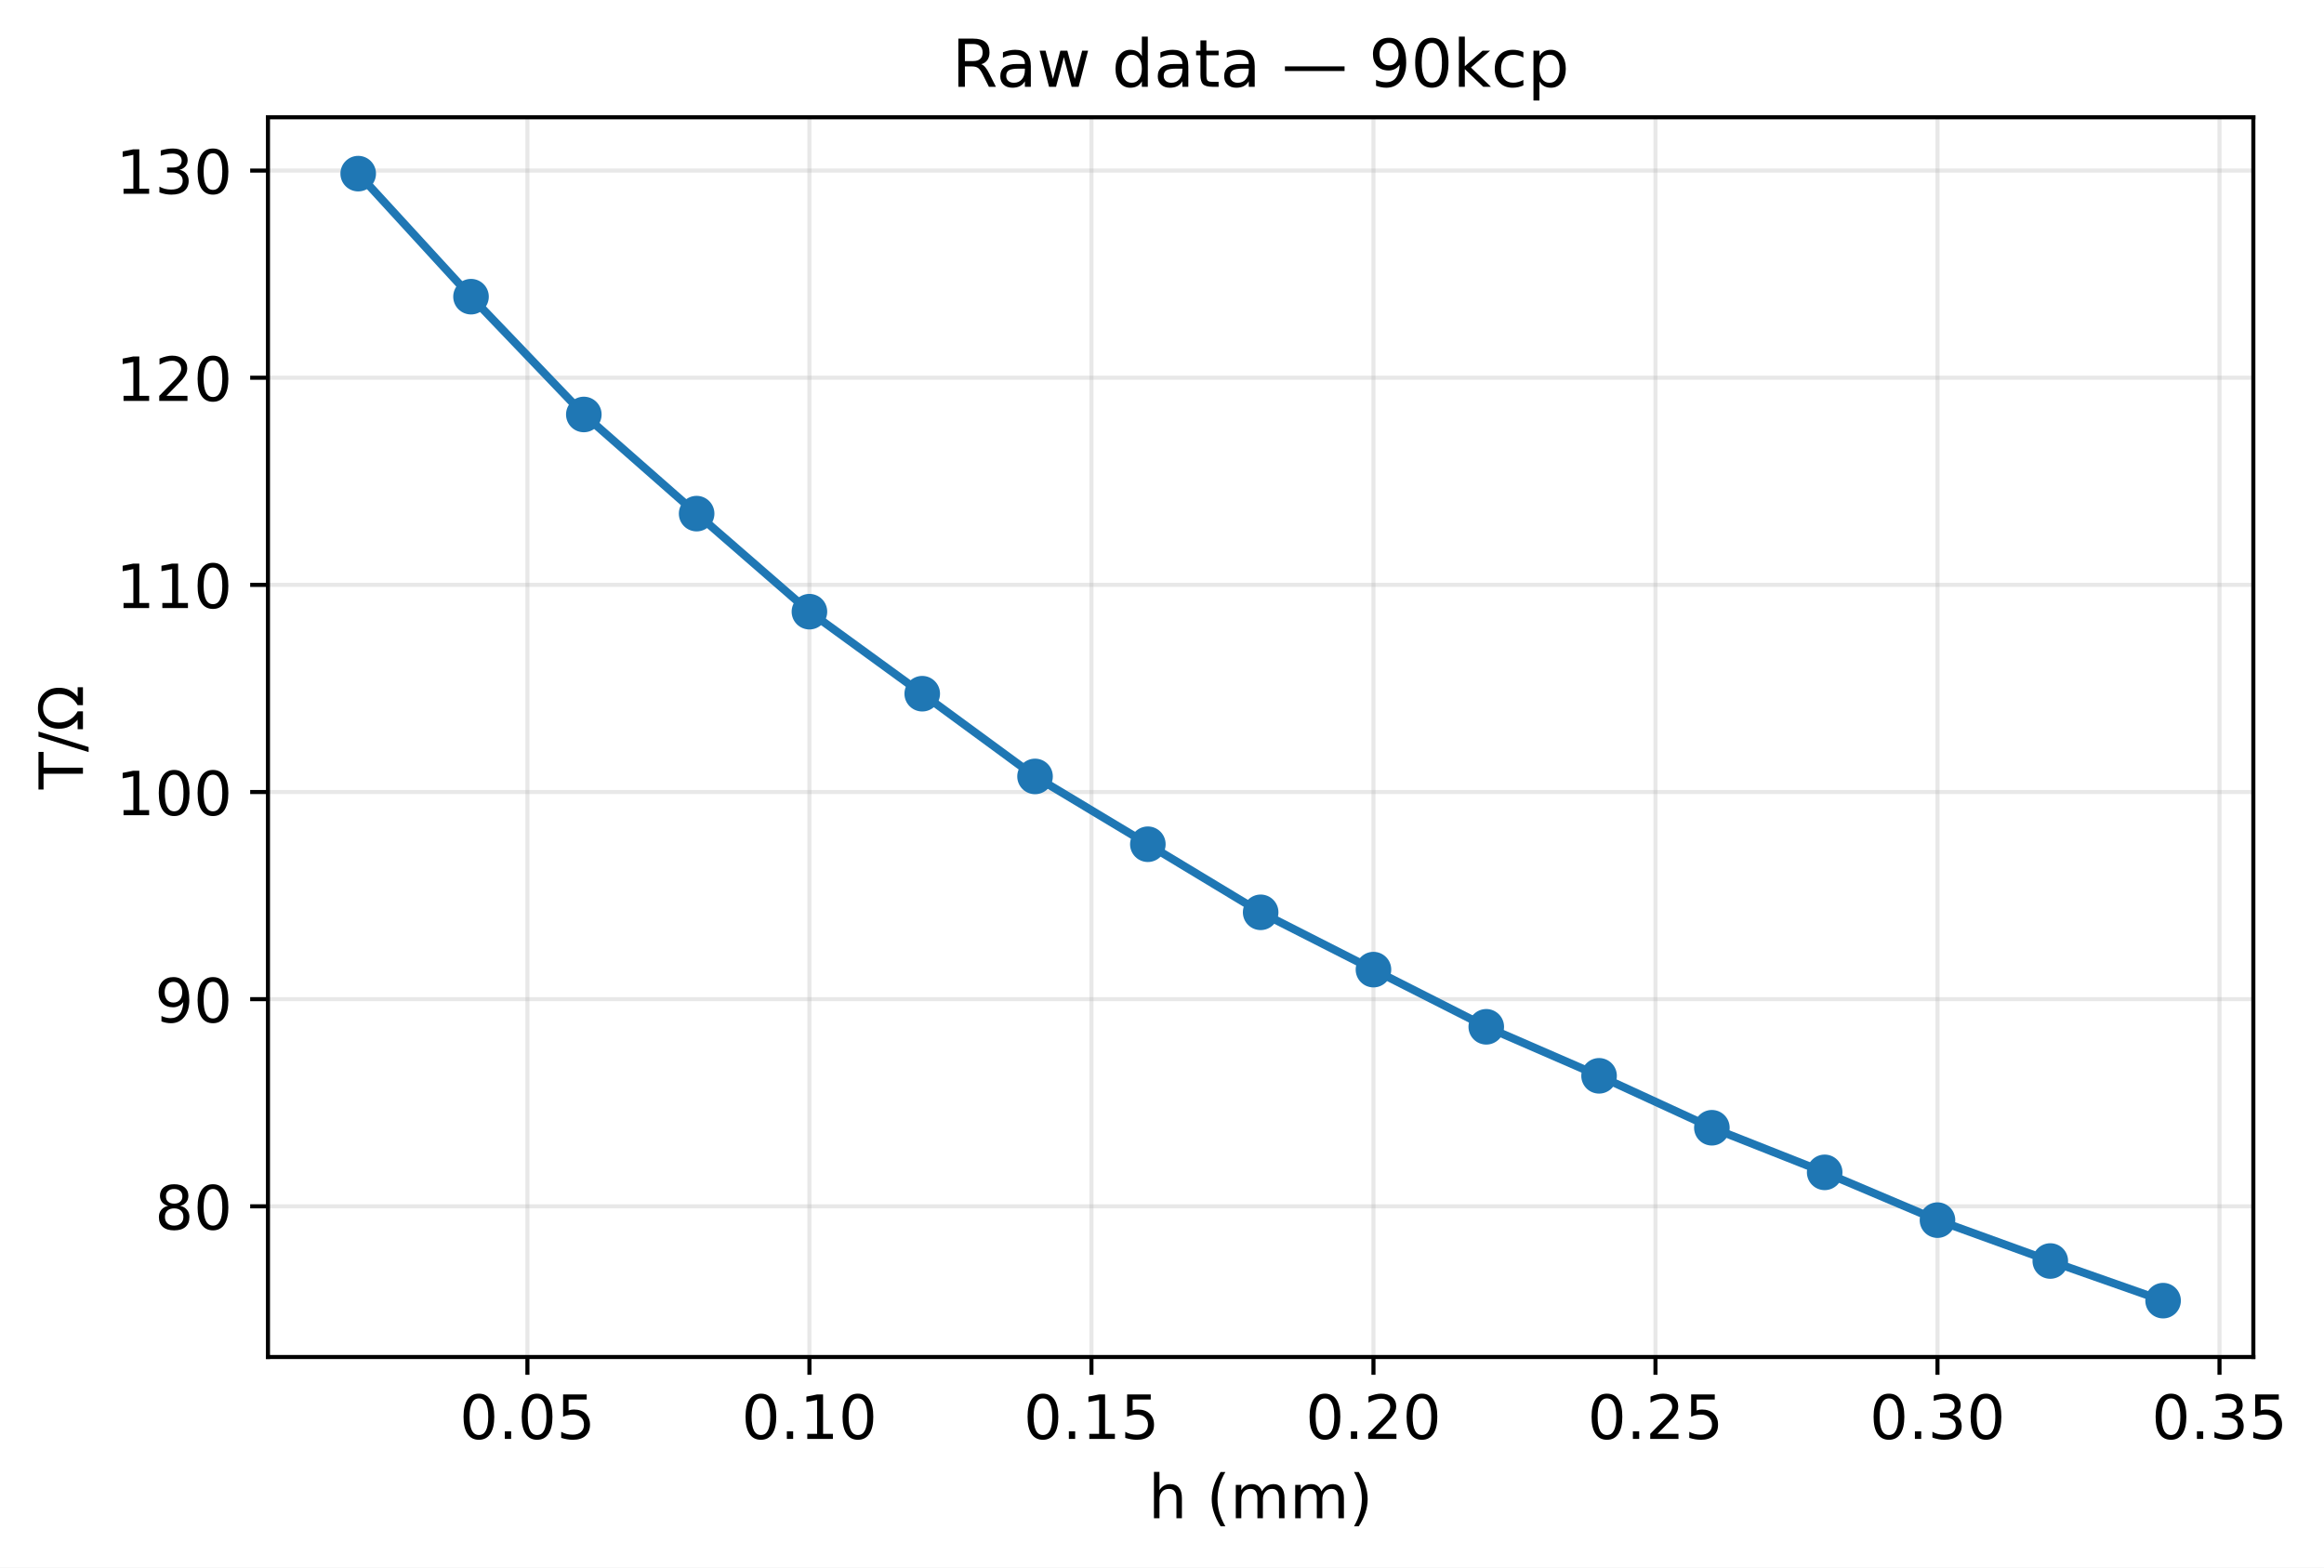
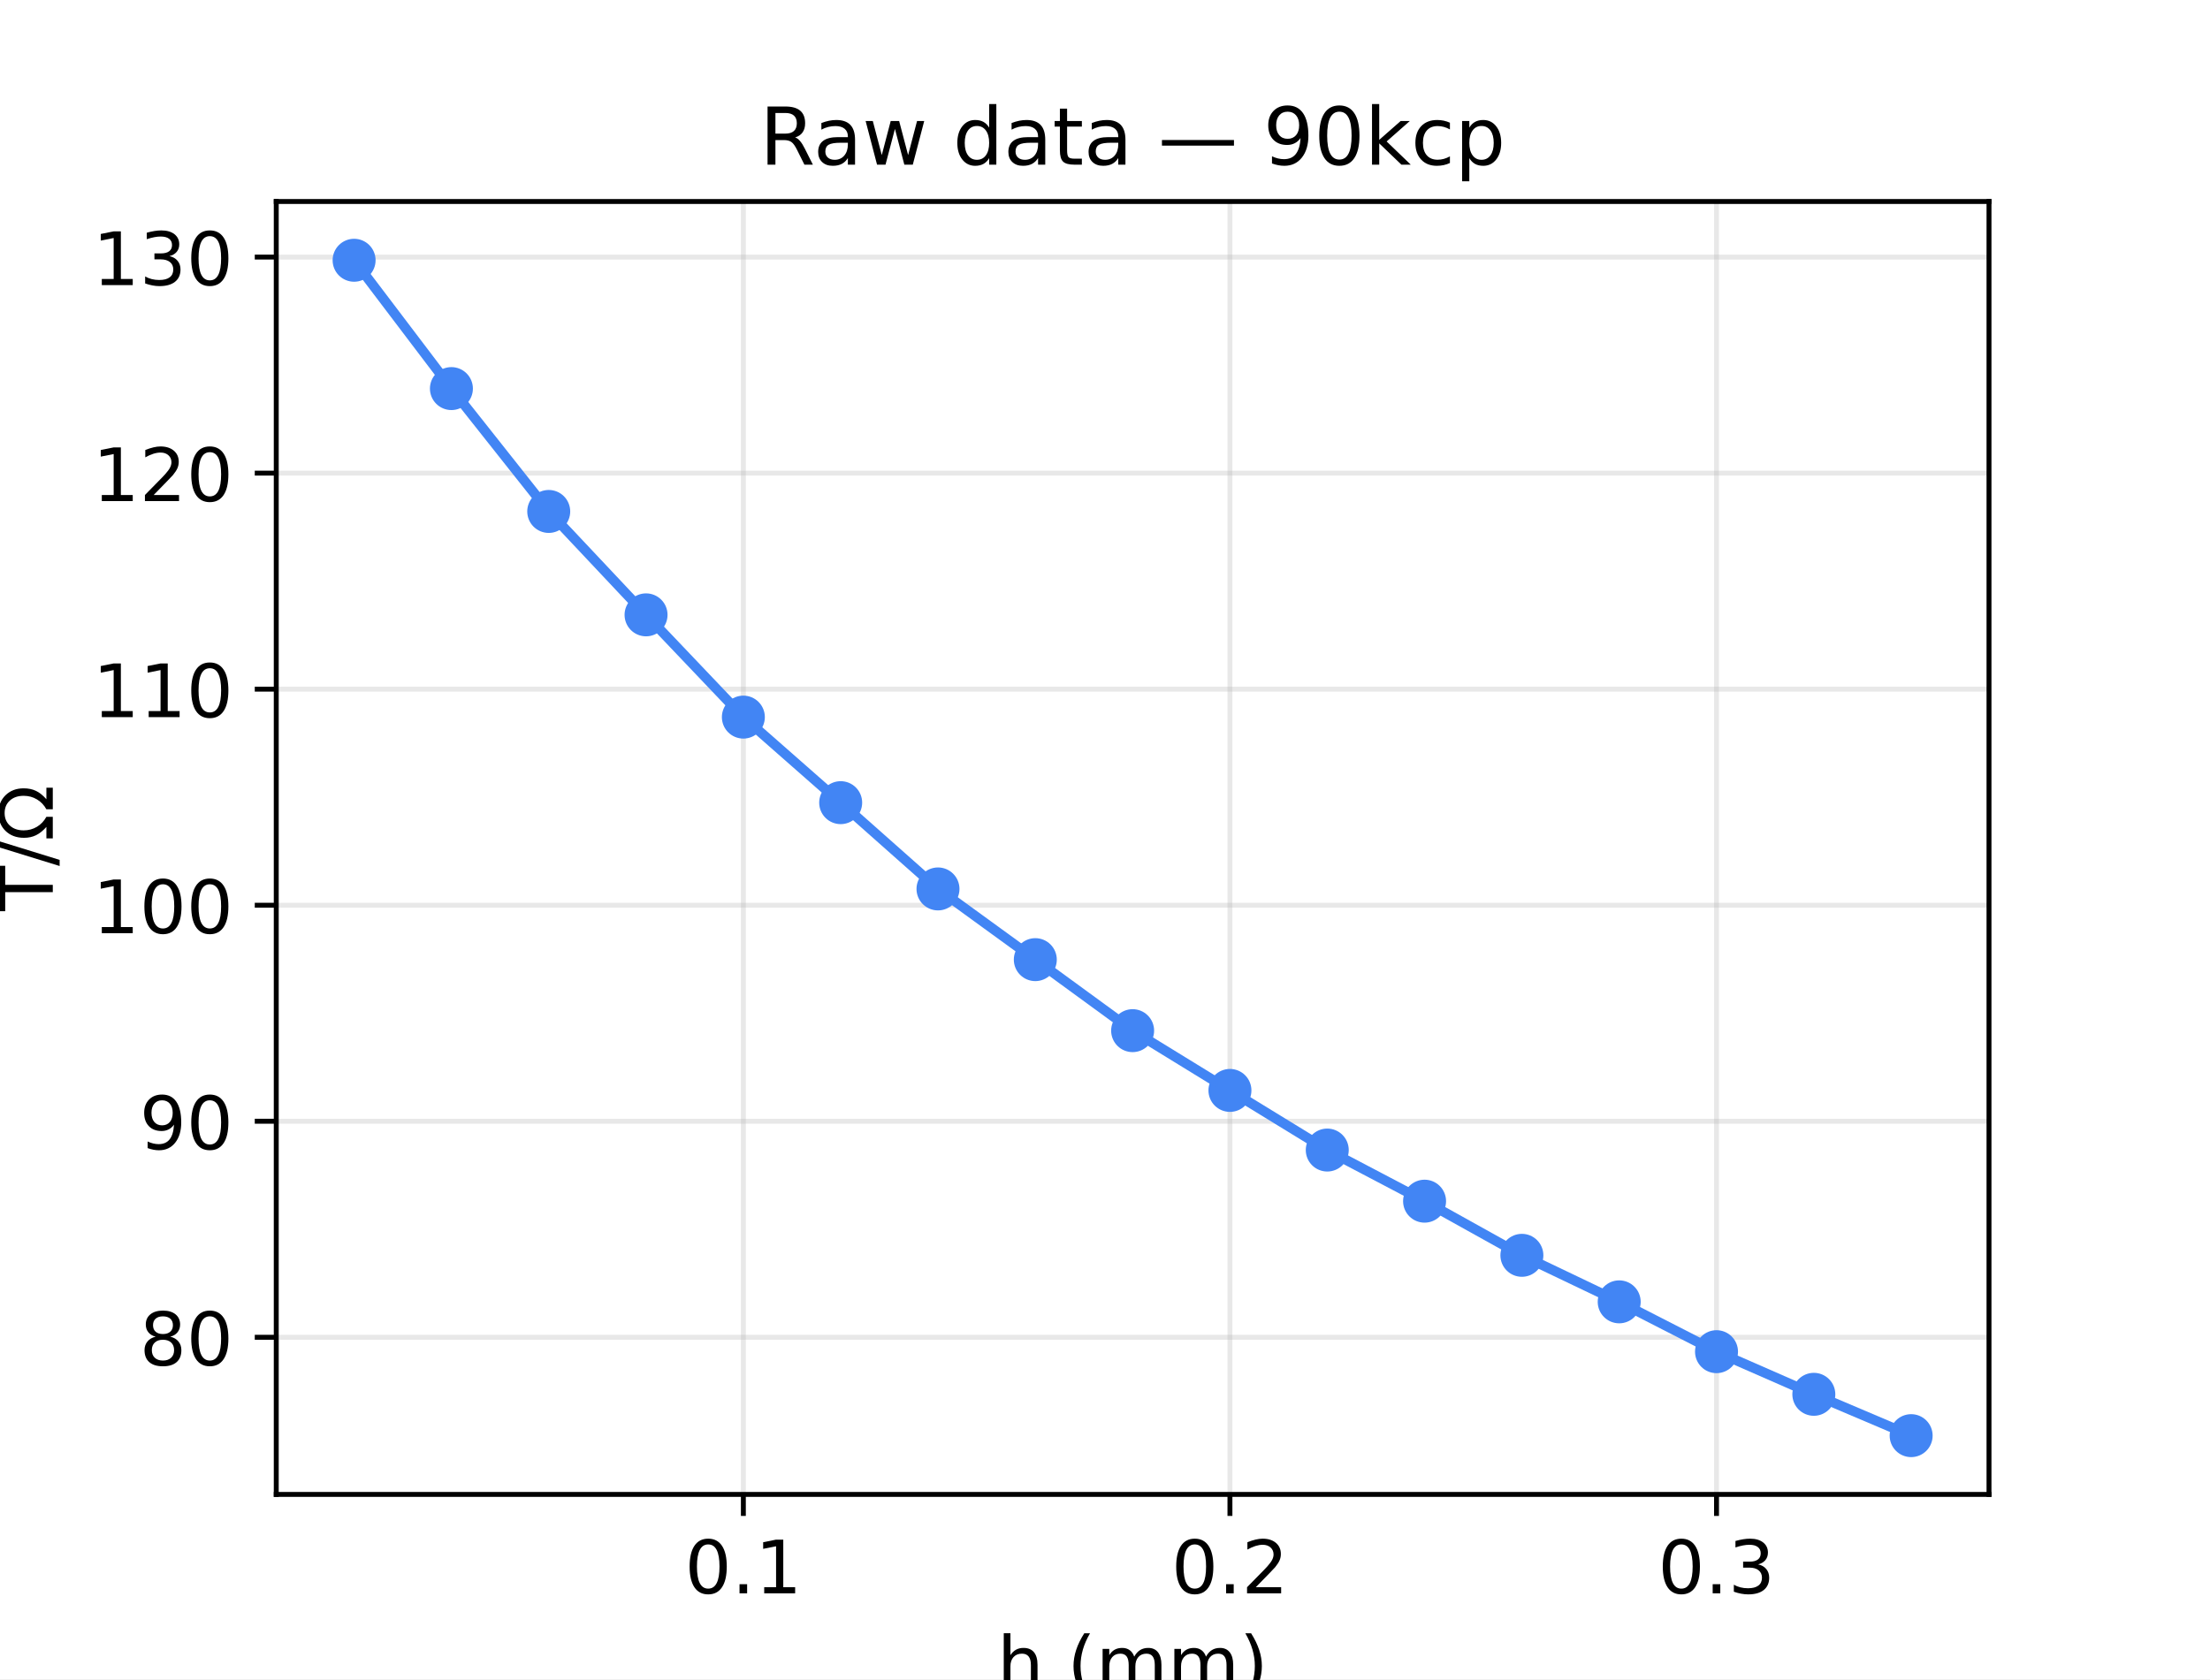
- <svg xmlns="http://www.w3.org/2000/svg" xmlns:xlink="http://www.w3.org/1999/xlink" width="457.22pt" height="308.441pt" viewBox="0 0 457.22 308.441" version="1.1">
+ <svg xmlns="http://www.w3.org/2000/svg" xmlns:xlink="http://www.w3.org/1999/xlink" width="360pt" height="273.6pt" viewBox="0 0 360 273.6" version="1.1">
  <defs>
    <style type="text/css">*{stroke-linejoin: round; stroke-linecap: butt}</style>
  </defs>
  <g id="figure_1">
    <g id="patch_1">
-       <path d="M 0 308.441  L 457.22 308.441  L 457.22 0  L 0 0  z " style="fill: #ffffff" />
+       <path d="M 0 273.6  L 360 273.6  L 360 0  L 0 0  z " style="fill: #ffffff" />
    </g>
    <g id="axes_1">
      <g id="patch_2">
-         <path d="M 52.719 267.014  L 443.319 267.014  L 443.319 23.078  L 52.719 23.078  z " style="fill: #ffffff" />
+         <path d="M 45 243.504  L 324 243.504  L 324 32.832  L 45 32.832  z " style="fill: #ffffff" />
      </g>
      <g id="matplotlib.axis_1">
        <g id="xtick_1">
          <g id="line2d_1">
-             <path d="M 103.763 267.014  L 103.763 23.078  " clip-path="url(#p64aa098633)" style="fill: none; stroke: #b0b0b0; stroke-opacity: 0.3; stroke-width: 0.8; stroke-linecap: square" />
+             <path d="M 121.091 243.504  L 121.091 32.832  " clip-path="url(#p854b6e8c61)" style="fill: none; stroke: #b0b0b0; stroke-opacity: 0.3; stroke-width: 0.8; stroke-linecap: square" />
          </g>
          <g id="line2d_2">
            <defs>
-               <path id="m08ad81bf6d" d="M 0 0  L 0 3.5  " style="stroke: #000000; stroke-width: 0.8" />
-             </defs>
-             <g>
-               <use xlink:href="#m08ad81bf6d" x="103.763" y="267.014" style="stroke: #000000; stroke-width: 0.8" />
+               <path id="m9c2495bffe" d="M 0 0  L 0 3.5  " style="stroke: #000000; stroke-width: 0.8" />
+             </defs>
+             <g>
+               <use xlink:href="#m9c2495bffe" x="121.091" y="243.504" style="stroke: #000000; stroke-width: 0.8" />
            </g>
          </g>
          <g id="text_1">
-             <g transform="translate(90.40369 283.1321) scale(0.12 -0.12)">
+             <g transform="translate(111.549 259.6221) scale(0.12 -0.12)">
              <defs>
                <path id="DejaVuSans-30" d="M 2034 4250  Q 1547 4250 1301 3770  Q 1056 3291 1056 2328  Q 1056 1369 1301 889  Q 1547 409 2034 409  Q 2525 409 2770 889  Q 3016 1369 3016 2328  Q 3016 3291 2770 3770  Q 2525 4250 2034 4250  z M 2034 4750  Q 2819 4750 3233 4129  Q 3647 3509 3647 2328  Q 3647 1150 3233 529  Q 2819 -91 2034 -91  Q 1250 -91 836 529  Q 422 1150 422 2328  Q 422 3509 836 4129  Q 1250 4750 2034 4750  z " transform="scale(0.015625)" />
                <path id="DejaVuSans-2e" d="M 684 794  L 1344 794  L 1344 0  L 684 0  L 684 794  z " transform="scale(0.015625)" />
-                 <path id="DejaVuSans-35" d="M 691 4666  L 3169 4666  L 3169 4134  L 1269 4134  L 1269 2991  Q 1406 3038 1543 3061  Q 1681 3084 1819 3084  Q 2600 3084 3056 2656  Q 3513 2228 3513 1497  Q 3513 744 3044 326  Q 2575 -91 1722 -91  Q 1428 -91 1123 -41  Q 819 9 494 109  L 494 744  Q 775 591 1075 516  Q 1375 441 1709 441  Q 2250 441 2565 725  Q 2881 1009 2881 1497  Q 2881 1984 2565 2268  Q 2250 2553 1709 2553  Q 1456 2553 1204 2497  Q 953 2441 691 2322  L 691 4666  z " transform="scale(0.015625)" />
-               </defs>
-               <use xlink:href="#DejaVuSans-30" />
-               <use xlink:href="#DejaVuSans-2e" transform="translate(63.62305 0)" />
-               <use xlink:href="#DejaVuSans-30" transform="translate(95.41016 0)" />
-               <use xlink:href="#DejaVuSans-35" transform="translate(159.0332 0)" />
-             </g>
-           </g>
-         </g>
-         <g id="xtick_2">
-           <g id="line2d_3">
-             <path d="M 159.246 267.014  L 159.246 23.078  " clip-path="url(#p64aa098633)" style="fill: none; stroke: #b0b0b0; stroke-opacity: 0.3; stroke-width: 0.8; stroke-linecap: square" />
-           </g>
-           <g id="line2d_4">
-             <g>
-               <use xlink:href="#m08ad81bf6d" x="159.246" y="267.014" style="stroke: #000000; stroke-width: 0.8" />
-             </g>
-           </g>
-           <g id="text_2">
-             <g transform="translate(145.8866 283.1321) scale(0.12 -0.12)">
-               <defs>
                <path id="DejaVuSans-31" d="M 794 531  L 1825 531  L 1825 4091  L 703 3866  L 703 4441  L 1819 4666  L 2450 4666  L 2450 531  L 3481 531  L 3481 0  L 794 0  L 794 531  z " transform="scale(0.015625)" />
              </defs>
              <use xlink:href="#DejaVuSans-30" />
              <use xlink:href="#DejaVuSans-2e" transform="translate(63.62305 0)" />
              <use xlink:href="#DejaVuSans-31" transform="translate(95.41016 0)" />
-               <use xlink:href="#DejaVuSans-30" transform="translate(159.0332 0)" />
-             </g>
-           </g>
-         </g>
-         <g id="xtick_3">
-           <g id="line2d_5">
-             <path d="M 214.729 267.014  L 214.729 23.078  " clip-path="url(#p64aa098633)" style="fill: none; stroke: #b0b0b0; stroke-opacity: 0.3; stroke-width: 0.8; stroke-linecap: square" />
-           </g>
-           <g id="line2d_6">
-             <g>
-               <use xlink:href="#m08ad81bf6d" x="214.729" y="267.014" style="stroke: #000000; stroke-width: 0.8" />
-             </g>
-           </g>
-           <g id="text_3">
-             <g transform="translate(201.3696 283.1321) scale(0.12 -0.12)">
-               <use xlink:href="#DejaVuSans-30" />
-               <use xlink:href="#DejaVuSans-2e" transform="translate(63.62305 0)" />
-               <use xlink:href="#DejaVuSans-31" transform="translate(95.41016 0)" />
-               <use xlink:href="#DejaVuSans-35" transform="translate(159.0332 0)" />
-             </g>
-           </g>
-         </g>
-         <g id="xtick_4">
-           <g id="line2d_7">
-             <path d="M 270.212 267.014  L 270.212 23.078  " clip-path="url(#p64aa098633)" style="fill: none; stroke: #b0b0b0; stroke-opacity: 0.3; stroke-width: 0.8; stroke-linecap: square" />
-           </g>
-           <g id="line2d_8">
-             <g>
-               <use xlink:href="#m08ad81bf6d" x="270.212" y="267.014" style="stroke: #000000; stroke-width: 0.8" />
-             </g>
-           </g>
-           <g id="text_4">
-             <g transform="translate(256.8526 283.1321) scale(0.12 -0.12)">
+             </g>
+           </g>
+         </g>
+         <g id="xtick_2">
+           <g id="line2d_3">
+             <path d="M 200.352 243.504  L 200.352 32.832  " clip-path="url(#p854b6e8c61)" style="fill: none; stroke: #b0b0b0; stroke-opacity: 0.3; stroke-width: 0.8; stroke-linecap: square" />
+           </g>
+           <g id="line2d_4">
+             <g>
+               <use xlink:href="#m9c2495bffe" x="200.352" y="243.504" style="stroke: #000000; stroke-width: 0.8" />
+             </g>
+           </g>
+           <g id="text_2">
+             <g transform="translate(190.8104 259.6221) scale(0.12 -0.12)">
              <defs>
                <path id="DejaVuSans-32" d="M 1228 531  L 3431 531  L 3431 0  L 469 0  L 469 531  Q 828 903 1448 1529  Q 2069 2156 2228 2338  Q 2531 2678 2651 2914  Q 2772 3150 2772 3378  Q 2772 3750 2511 3984  Q 2250 4219 1831 4219  Q 1534 4219 1204 4116  Q 875 4013 500 3803  L 500 4441  Q 881 4594 1212 4672  Q 1544 4750 1819 4750  Q 2544 4750 2975 4387  Q 3406 4025 3406 3419  Q 3406 3131 3298 2873  Q 3191 2616 2906 2266  Q 2828 2175 2409 1742  Q 1991 1309 1228 531  z " transform="scale(0.015625)" />
              </defs>
              <use xlink:href="#DejaVuSans-30" />
              <use xlink:href="#DejaVuSans-2e" transform="translate(63.62305 0)" />
              <use xlink:href="#DejaVuSans-32" transform="translate(95.41016 0)" />
-               <use xlink:href="#DejaVuSans-30" transform="translate(159.0332 0)" />
-             </g>
-           </g>
-         </g>
-         <g id="xtick_5">
-           <g id="line2d_9">
-             <path d="M 325.695 267.014  L 325.695 23.078  " clip-path="url(#p64aa098633)" style="fill: none; stroke: #b0b0b0; stroke-opacity: 0.3; stroke-width: 0.8; stroke-linecap: square" />
-           </g>
-           <g id="line2d_10">
-             <g>
-               <use xlink:href="#m08ad81bf6d" x="325.695" y="267.014" style="stroke: #000000; stroke-width: 0.8" />
-             </g>
-           </g>
-           <g id="text_5">
-             <g transform="translate(312.3355 283.1321) scale(0.12 -0.12)">
-               <use xlink:href="#DejaVuSans-30" />
-               <use xlink:href="#DejaVuSans-2e" transform="translate(63.62305 0)" />
-               <use xlink:href="#DejaVuSans-32" transform="translate(95.41016 0)" />
-               <use xlink:href="#DejaVuSans-35" transform="translate(159.0332 0)" />
-             </g>
-           </g>
-         </g>
-         <g id="xtick_6">
-           <g id="line2d_11">
-             <path d="M 381.178 267.014  L 381.178 23.078  " clip-path="url(#p64aa098633)" style="fill: none; stroke: #b0b0b0; stroke-opacity: 0.3; stroke-width: 0.8; stroke-linecap: square" />
-           </g>
-           <g id="line2d_12">
-             <g>
-               <use xlink:href="#m08ad81bf6d" x="381.178" y="267.014" style="stroke: #000000; stroke-width: 0.8" />
-             </g>
-           </g>
-           <g id="text_6">
-             <g transform="translate(367.8185 283.1321) scale(0.12 -0.12)">
+             </g>
+           </g>
+         </g>
+         <g id="xtick_3">
+           <g id="line2d_5">
+             <path d="M 279.614 243.504  L 279.614 32.832  " clip-path="url(#p854b6e8c61)" style="fill: none; stroke: #b0b0b0; stroke-opacity: 0.3; stroke-width: 0.8; stroke-linecap: square" />
+           </g>
+           <g id="line2d_6">
+             <g>
+               <use xlink:href="#m9c2495bffe" x="279.614" y="243.504" style="stroke: #000000; stroke-width: 0.8" />
+             </g>
+           </g>
+           <g id="text_3">
+             <g transform="translate(270.0718 259.6221) scale(0.12 -0.12)">
              <defs>
                <path id="DejaVuSans-33" d="M 2597 2516  Q 3050 2419 3304 2112  Q 3559 1806 3559 1356  Q 3559 666 3084 287  Q 2609 -91 1734 -91  Q 1441 -91 1130 -33  Q 819 25 488 141  L 488 750  Q 750 597 1062 519  Q 1375 441 1716 441  Q 2309 441 2620 675  Q 2931 909 2931 1356  Q 2931 1769 2642 2001  Q 2353 2234 1838 2234  L 1294 2234  L 1294 2753  L 1863 2753  Q 2328 2753 2575 2939  Q 2822 3125 2822 3475  Q 2822 3834 2567 4026  Q 2313 4219 1838 4219  Q 1578 4219 1281 4162  Q 984 4106 628 3988  L 628 4550  Q 988 4650 1302 4700  Q 1616 4750 1894 4750  Q 2613 4750 3031 4423  Q 3450 4097 3450 3541  Q 3450 3153 3228 2886  Q 3006 2619 2597 2516  z " transform="scale(0.015625)" />
              </defs>
              <use xlink:href="#DejaVuSans-30" />
              <use xlink:href="#DejaVuSans-2e" transform="translate(63.62305 0)" />
              <use xlink:href="#DejaVuSans-33" transform="translate(95.41016 0)" />
-               <use xlink:href="#DejaVuSans-30" transform="translate(159.0332 0)" />
-             </g>
-           </g>
-         </g>
-         <g id="xtick_7">
-           <g id="line2d_13">
-             <path d="M 436.661 267.014  L 436.661 23.078  " clip-path="url(#p64aa098633)" style="fill: none; stroke: #b0b0b0; stroke-opacity: 0.3; stroke-width: 0.8; stroke-linecap: square" />
-           </g>
-           <g id="line2d_14">
-             <g>
-               <use xlink:href="#m08ad81bf6d" x="436.661" y="267.014" style="stroke: #000000; stroke-width: 0.8" />
-             </g>
-           </g>
-           <g id="text_7">
-             <g transform="translate(423.3014 283.1321) scale(0.12 -0.12)">
-               <use xlink:href="#DejaVuSans-30" />
-               <use xlink:href="#DejaVuSans-2e" transform="translate(63.62305 0)" />
-               <use xlink:href="#DejaVuSans-33" transform="translate(95.41016 0)" />
-               <use xlink:href="#DejaVuSans-35" transform="translate(159.0332 0)" />
-             </g>
-           </g>
-         </g>
-         <g id="text_8">
-           <g transform="translate(225.9387 298.7458) scale(0.12 -0.12)">
+             </g>
+           </g>
+         </g>
+         <g id="text_4">
+           <g transform="translate(162.42 275.2359) scale(0.12 -0.12)">
            <defs>
              <path id="DejaVuSans-68" d="M 3513 2113  L 3513 0  L 2938 0  L 2938 2094  Q 2938 2591 2744 2837  Q 2550 3084 2163 3084  Q 1697 3084 1428 2787  Q 1159 2491 1159 1978  L 1159 0  L 581 0  L 581 4863  L 1159 4863  L 1159 2956  Q 1366 3272 1645 3428  Q 1925 3584 2291 3584  Q 2894 3584 3203 3211  Q 3513 2838 3513 2113  z " transform="scale(0.015625)" />
              <path id="DejaVuSans-20" transform="scale(0.015625)" />
              <path id="DejaVuSans-28" d="M 1984 4856  Q 1566 4138 1362 3434  Q 1159 2731 1159 2009  Q 1159 1288 1364 580  Q 1569 -128 1984 -844  L 1484 -844  Q 1016 -109 783 600  Q 550 1309 550 2009  Q 550 2706 781 3412  Q 1013 4119 1484 4856  L 1984 4856  z " transform="scale(0.015625)" />
              <path id="DejaVuSans-6d" d="M 3328 2828  Q 3544 3216 3844 3400  Q 4144 3584 4550 3584  Q 5097 3584 5394 3201  Q 5691 2819 5691 2113  L 5691 0  L 5113 0  L 5113 2094  Q 5113 2597 4934 2840  Q 4756 3084 4391 3084  Q 3944 3084 3684 2787  Q 3425 2491 3425 1978  L 3425 0  L 2847 0  L 2847 2094  Q 2847 2600 2669 2842  Q 2491 3084 2119 3084  Q 1678 3084 1418 2786  Q 1159 2488 1159 1978  L 1159 0  L 581 0  L 581 3500  L 1159 3500  L 1159 2956  Q 1356 3278 1631 3431  Q 1906 3584 2284 3584  Q 2666 3584 2933 3390  Q 3200 3197 3328 2828  z " transform="scale(0.015625)" />
              <path id="DejaVuSans-29" d="M 513 4856  L 1013 4856  Q 1481 4119 1714 3412  Q 1947 2706 1947 2009  Q 1947 1309 1714 600  Q 1481 -109 1013 -844  L 513 -844  Q 928 -128 1133 580  Q 1338 1288 1338 2009  Q 1338 2731 1133 3434  Q 928 4138 513 4856  z " transform="scale(0.015625)" />
            </defs>
            <use xlink:href="#DejaVuSans-68" />
            <use xlink:href="#DejaVuSans-20" transform="translate(63.37891 0)" />
            <use xlink:href="#DejaVuSans-28" transform="translate(95.16602 0)" />
            <use xlink:href="#DejaVuSans-6d" transform="translate(134.1797 0)" />
            <use xlink:href="#DejaVuSans-6d" transform="translate(231.5918 0)" />
            <use xlink:href="#DejaVuSans-29" transform="translate(329.0039 0)" />
          </g>
        </g>
      </g>
      <g id="matplotlib.axis_2">
        <g id="ytick_1">
-           <g id="line2d_15">
-             <path d="M 52.719 237.367  L 443.319 237.367  " clip-path="url(#p64aa098633)" style="fill: none; stroke: #b0b0b0; stroke-opacity: 0.3; stroke-width: 0.8; stroke-linecap: square" />
-           </g>
-           <g id="line2d_16">
-             <defs>
-               <path id="me4f817ae7c" d="M 0 0  L -3.5 0  " style="stroke: #000000; stroke-width: 0.8" />
-             </defs>
-             <g>
-               <use xlink:href="#me4f817ae7c" x="52.719" y="237.367" style="stroke: #000000; stroke-width: 0.8" />
-             </g>
-           </g>
-           <g id="text_9">
-             <g transform="translate(30.44875 241.9258) scale(0.12 -0.12)">
+           <g id="line2d_7">
+             <path d="M 45 217.9  L 324 217.9  " clip-path="url(#p854b6e8c61)" style="fill: none; stroke: #b0b0b0; stroke-opacity: 0.3; stroke-width: 0.8; stroke-linecap: square" />
+           </g>
+           <g id="line2d_8">
+             <defs>
+               <path id="m5fd286b535" d="M 0 0  L -3.5 0  " style="stroke: #000000; stroke-width: 0.8" />
+             </defs>
+             <g>
+               <use xlink:href="#m5fd286b535" x="45" y="217.9" style="stroke: #000000; stroke-width: 0.8" />
+             </g>
+           </g>
+           <g id="text_5">
+             <g transform="translate(22.73 222.4586) scale(0.12 -0.12)">
              <defs>
                <path id="DejaVuSans-38" d="M 2034 2216  Q 1584 2216 1326 1975  Q 1069 1734 1069 1313  Q 1069 891 1326 650  Q 1584 409 2034 409  Q 2484 409 2743 651  Q 3003 894 3003 1313  Q 3003 1734 2745 1975  Q 2488 2216 2034 2216  z M 1403 2484  Q 997 2584 770 2862  Q 544 3141 544 3541  Q 544 4100 942 4425  Q 1341 4750 2034 4750  Q 2731 4750 3128 4425  Q 3525 4100 3525 3541  Q 3525 3141 3298 2862  Q 3072 2584 2669 2484  Q 3125 2378 3379 2068  Q 3634 1759 3634 1313  Q 3634 634 3220 271  Q 2806 -91 2034 -91  Q 1263 -91 848 271  Q 434 634 434 1313  Q 434 1759 690 2068  Q 947 2378 1403 2484  z M 1172 3481  Q 1172 3119 1398 2916  Q 1625 2713 2034 2713  Q 2441 2713 2670 2916  Q 2900 3119 2900 3481  Q 2900 3844 2670 4047  Q 2441 4250 2034 4250  Q 1625 4250 1398 4047  Q 1172 3844 1172 3481  z " transform="scale(0.015625)" />
              </defs>
              <use xlink:href="#DejaVuSans-38" />
              <use xlink:href="#DejaVuSans-30" transform="translate(63.62305 0)" />
            </g>
          </g>
        </g>
        <g id="ytick_2">
-           <g id="line2d_17">
-             <path d="M 52.719 196.607  L 443.319 196.607  " clip-path="url(#p64aa098633)" style="fill: none; stroke: #b0b0b0; stroke-opacity: 0.3; stroke-width: 0.8; stroke-linecap: square" />
-           </g>
-           <g id="line2d_18">
-             <g>
-               <use xlink:href="#me4f817ae7c" x="52.719" y="196.607" style="stroke: #000000; stroke-width: 0.8" />
-             </g>
-           </g>
-           <g id="text_10">
-             <g transform="translate(30.44875 201.1661) scale(0.12 -0.12)">
+           <g id="line2d_9">
+             <path d="M 45 182.698  L 324 182.698  " clip-path="url(#p854b6e8c61)" style="fill: none; stroke: #b0b0b0; stroke-opacity: 0.3; stroke-width: 0.8; stroke-linecap: square" />
+           </g>
+           <g id="line2d_10">
+             <g>
+               <use xlink:href="#m5fd286b535" x="45" y="182.698" style="stroke: #000000; stroke-width: 0.8" />
+             </g>
+           </g>
+           <g id="text_6">
+             <g transform="translate(22.73 187.257) scale(0.12 -0.12)">
              <defs>
                <path id="DejaVuSans-39" d="M 703 97  L 703 672  Q 941 559 1184 500  Q 1428 441 1663 441  Q 2288 441 2617 861  Q 2947 1281 2994 2138  Q 2813 1869 2534 1725  Q 2256 1581 1919 1581  Q 1219 1581 811 2004  Q 403 2428 403 3163  Q 403 3881 828 4315  Q 1253 4750 1959 4750  Q 2769 4750 3195 4129  Q 3622 3509 3622 2328  Q 3622 1225 3098 567  Q 2575 -91 1691 -91  Q 1453 -91 1209 -44  Q 966 3 703 97  z M 1959 2075  Q 2384 2075 2632 2365  Q 2881 2656 2881 3163  Q 2881 3666 2632 3958  Q 2384 4250 1959 4250  Q 1534 4250 1286 3958  Q 1038 3666 1038 3163  Q 1038 2656 1286 2365  Q 1534 2075 1959 2075  z " transform="scale(0.015625)" />
              </defs>
              <use xlink:href="#DejaVuSans-39" />
              <use xlink:href="#DejaVuSans-30" transform="translate(63.62305 0)" />
            </g>
          </g>
        </g>
        <g id="ytick_3">
-           <g id="line2d_19">
-             <path d="M 52.719 155.847  L 443.319 155.847  " clip-path="url(#p64aa098633)" style="fill: none; stroke: #b0b0b0; stroke-opacity: 0.3; stroke-width: 0.8; stroke-linecap: square" />
-           </g>
-           <g id="line2d_20">
-             <g>
-               <use xlink:href="#me4f817ae7c" x="52.719" y="155.847" style="stroke: #000000; stroke-width: 0.8" />
-             </g>
-           </g>
-           <g id="text_11">
-             <g transform="translate(22.81375 160.4064) scale(0.12 -0.12)">
+           <g id="line2d_11">
+             <path d="M 45 147.496  L 324 147.496  " clip-path="url(#p854b6e8c61)" style="fill: none; stroke: #b0b0b0; stroke-opacity: 0.3; stroke-width: 0.8; stroke-linecap: square" />
+           </g>
+           <g id="line2d_12">
+             <g>
+               <use xlink:href="#m5fd286b535" x="45" y="147.496" style="stroke: #000000; stroke-width: 0.8" />
+             </g>
+           </g>
+           <g id="text_7">
+             <g transform="translate(15.095 152.0555) scale(0.12 -0.12)">
              <use xlink:href="#DejaVuSans-31" />
              <use xlink:href="#DejaVuSans-30" transform="translate(63.62305 0)" />
              <use xlink:href="#DejaVuSans-30" transform="translate(127.2461 0)" />
            </g>
          </g>
        </g>
        <g id="ytick_4">
-           <g id="line2d_21">
-             <path d="M 52.719 115.088  L 443.319 115.088  " clip-path="url(#p64aa098633)" style="fill: none; stroke: #b0b0b0; stroke-opacity: 0.3; stroke-width: 0.8; stroke-linecap: square" />
-           </g>
-           <g id="line2d_22">
-             <g>
-               <use xlink:href="#me4f817ae7c" x="52.719" y="115.088" style="stroke: #000000; stroke-width: 0.8" />
-             </g>
-           </g>
-           <g id="text_12">
-             <g transform="translate(22.81375 119.6466) scale(0.12 -0.12)">
+           <g id="line2d_13">
+             <path d="M 45 112.295  L 324 112.295  " clip-path="url(#p854b6e8c61)" style="fill: none; stroke: #b0b0b0; stroke-opacity: 0.3; stroke-width: 0.8; stroke-linecap: square" />
+           </g>
+           <g id="line2d_14">
+             <g>
+               <use xlink:href="#m5fd286b535" x="45" y="112.295" style="stroke: #000000; stroke-width: 0.8" />
+             </g>
+           </g>
+           <g id="text_8">
+             <g transform="translate(15.095 116.8539) scale(0.12 -0.12)">
              <use xlink:href="#DejaVuSans-31" />
              <use xlink:href="#DejaVuSans-31" transform="translate(63.62305 0)" />
              <use xlink:href="#DejaVuSans-30" transform="translate(127.2461 0)" />
            </g>
          </g>
        </g>
        <g id="ytick_5">
-           <g id="line2d_23">
-             <path d="M 52.719 74.328  L 443.319 74.328  " clip-path="url(#p64aa098633)" style="fill: none; stroke: #b0b0b0; stroke-opacity: 0.3; stroke-width: 0.8; stroke-linecap: square" />
-           </g>
-           <g id="line2d_24">
-             <g>
-               <use xlink:href="#me4f817ae7c" x="52.719" y="74.328" style="stroke: #000000; stroke-width: 0.8" />
-             </g>
-           </g>
-           <g id="text_13">
-             <g transform="translate(22.81375 78.88693) scale(0.12 -0.12)">
+           <g id="line2d_15">
+             <path d="M 45 77.093  L 324 77.093  " clip-path="url(#p854b6e8c61)" style="fill: none; stroke: #b0b0b0; stroke-opacity: 0.3; stroke-width: 0.8; stroke-linecap: square" />
+           </g>
+           <g id="line2d_16">
+             <g>
+               <use xlink:href="#m5fd286b535" x="45" y="77.093" style="stroke: #000000; stroke-width: 0.8" />
+             </g>
+           </g>
+           <g id="text_9">
+             <g transform="translate(15.095 81.65234) scale(0.12 -0.12)">
              <use xlink:href="#DejaVuSans-31" />
              <use xlink:href="#DejaVuSans-32" transform="translate(63.62305 0)" />
              <use xlink:href="#DejaVuSans-30" transform="translate(127.2461 0)" />
            </g>
          </g>
        </g>
        <g id="ytick_6">
-           <g id="line2d_25">
-             <path d="M 52.719 33.568  L 443.319 33.568  " clip-path="url(#p64aa098633)" style="fill: none; stroke: #b0b0b0; stroke-opacity: 0.3; stroke-width: 0.8; stroke-linecap: square" />
-           </g>
-           <g id="line2d_26">
-             <g>
-               <use xlink:href="#me4f817ae7c" x="52.719" y="33.568" style="stroke: #000000; stroke-width: 0.8" />
-             </g>
-           </g>
-           <g id="text_14">
-             <g transform="translate(22.81375 38.12722) scale(0.12 -0.12)">
+           <g id="line2d_17">
+             <path d="M 45 41.892  L 324 41.892  " clip-path="url(#p854b6e8c61)" style="fill: none; stroke: #b0b0b0; stroke-opacity: 0.3; stroke-width: 0.8; stroke-linecap: square" />
+           </g>
+           <g id="line2d_18">
+             <g>
+               <use xlink:href="#m5fd286b535" x="45" y="41.892" style="stroke: #000000; stroke-width: 0.8" />
+             </g>
+           </g>
+           <g id="text_10">
+             <g transform="translate(15.095 46.45077) scale(0.12 -0.12)">
              <use xlink:href="#DejaVuSans-31" />
              <use xlink:href="#DejaVuSans-33" transform="translate(63.62305 0)" />
              <use xlink:href="#DejaVuSans-30" transform="translate(127.2461 0)" />
            </g>
          </g>
        </g>
-         <g id="text_15">
-           <g transform="translate(16.31812 155.3172) rotate(-90) scale(0.12 -0.12)">
+         <g id="text_11">
+           <g transform="translate(8.599375 148.4392) rotate(-90) scale(0.12 -0.12)">
            <defs>
              <path id="DejaVuSans-54" d="M -19 4666  L 3928 4666  L 3928 4134  L 2272 4134  L 2272 0  L 1638 0  L 1638 4134  L -19 4134  L -19 4666  z " transform="scale(0.015625)" />
              <path id="DejaVuSans-2f" d="M 1625 4666  L 2156 4666  L 531 -594  L 0 -594  L 1625 4666  z " transform="scale(0.015625)" />
              <path id="DejaVuSans-3a9" d="M 4647 556  L 4647 0  L 2772 0  L 2772 556  Q 3325 859 3634 1378  Q 3944 1897 3944 2528  Q 3944 3278 3531 3731  Q 3119 4184 2444 4184  Q 1769 4184 1355 3729  Q 941 3275 941 2528  Q 941 1897 1250 1378  Q 1563 859 2119 556  L 2119 0  L 244 0  L 244 556  L 1241 556  Q 747 991 519 1456  Q 294 1922 294 2497  Q 294 3491 894 4106  Q 1491 4722 2444 4722  Q 3391 4722 3994 4106  Q 4594 3494 4594 2528  Q 4594 1922 4372 1459  Q 4150 997 3647 556  L 4647 556  z " transform="scale(0.015625)" />
            </defs>
            <use xlink:href="#DejaVuSans-54" />
            <use xlink:href="#DejaVuSans-2f" transform="translate(61.08398 0)" />
            <use xlink:href="#DejaVuSans-3a9" transform="translate(94.77539 0)" />
          </g>
        </g>
      </g>
-       <g id="line2d_27">
-         <path d="M 70.473 34.166  L 92.666 58.377  L 114.86 81.556  L 137.053 101.066  L 159.246 120.359  L 181.439 136.5  L 203.632 152.777  L 225.826 166.119  L 248.019 179.515  L 270.212 190.792  L 292.405 202.042  L 314.598 211.688  L 336.791 221.905  L 358.985 230.682  L 381.178 240.084  L 403.371 248.127  L 425.564 255.926  " clip-path="url(#p64aa098633)" style="fill: none; stroke: #1f77b4; stroke-width: 1.6; stroke-linecap: square" />
+       <g id="line2d_19">
+         <path d="M 57.682 42.408  L 73.534 63.318  L 89.386 83.336  L 105.239 100.186  L 121.091 116.848  L 136.943 130.787  L 152.795 144.845  L 168.648 156.367  L 184.5 167.937  L 200.352 177.676  L 216.205 187.392  L 232.057 195.723  L 247.909 204.546  L 263.761 212.126  L 279.614 220.246  L 295.466 227.193  L 311.318 233.928  " clip-path="url(#p854b6e8c61)" style="fill: none; stroke: #4285f4; stroke-width: 1.6; stroke-linecap: square" />
        <defs>
-           <path id="mde868418d0" d="M 0 3  C 0.796 3 1.559 2.684 2.121 2.121  C 2.684 1.559 3 0.796 3 0  C 3 -0.796 2.684 -1.559 2.121 -2.121  C 1.559 -2.684 0.796 -3 0 -3  C -0.796 -3 -1.559 -2.684 -2.121 -2.121  C -2.684 -1.559 -3 -0.796 -3 0  C -3 0.796 -2.684 1.559 -2.121 2.121  C -1.559 2.684 -0.796 3 0 3  z " style="stroke: #1f77b4" />
+           <path id="m9b5dd1adcb" d="M 0 3  C 0.796 3 1.559 2.684 2.121 2.121  C 2.684 1.559 3 0.796 3 0  C 3 -0.796 2.684 -1.559 2.121 -2.121  C 1.559 -2.684 0.796 -3 0 -3  C -0.796 -3 -1.559 -2.684 -2.121 -2.121  C -2.684 -1.559 -3 -0.796 -3 0  C -3 0.796 -2.684 1.559 -2.121 2.121  C -1.559 2.684 -0.796 3 0 3  z " style="stroke: #4285f4" />
        </defs>
-         <g clip-path="url(#p64aa098633)">
-           <use xlink:href="#mde868418d0" x="70.473" y="34.166" style="fill: #1f77b4; stroke: #1f77b4" />
-           <use xlink:href="#mde868418d0" x="92.666" y="58.377" style="fill: #1f77b4; stroke: #1f77b4" />
-           <use xlink:href="#mde868418d0" x="114.86" y="81.556" style="fill: #1f77b4; stroke: #1f77b4" />
-           <use xlink:href="#mde868418d0" x="137.053" y="101.066" style="fill: #1f77b4; stroke: #1f77b4" />
-           <use xlink:href="#mde868418d0" x="159.246" y="120.359" style="fill: #1f77b4; stroke: #1f77b4" />
-           <use xlink:href="#mde868418d0" x="181.439" y="136.5" style="fill: #1f77b4; stroke: #1f77b4" />
-           <use xlink:href="#mde868418d0" x="203.632" y="152.777" style="fill: #1f77b4; stroke: #1f77b4" />
-           <use xlink:href="#mde868418d0" x="225.826" y="166.119" style="fill: #1f77b4; stroke: #1f77b4" />
-           <use xlink:href="#mde868418d0" x="248.019" y="179.515" style="fill: #1f77b4; stroke: #1f77b4" />
-           <use xlink:href="#mde868418d0" x="270.212" y="190.792" style="fill: #1f77b4; stroke: #1f77b4" />
-           <use xlink:href="#mde868418d0" x="292.405" y="202.042" style="fill: #1f77b4; stroke: #1f77b4" />
-           <use xlink:href="#mde868418d0" x="314.598" y="211.688" style="fill: #1f77b4; stroke: #1f77b4" />
-           <use xlink:href="#mde868418d0" x="336.791" y="221.905" style="fill: #1f77b4; stroke: #1f77b4" />
-           <use xlink:href="#mde868418d0" x="358.985" y="230.682" style="fill: #1f77b4; stroke: #1f77b4" />
-           <use xlink:href="#mde868418d0" x="381.178" y="240.084" style="fill: #1f77b4; stroke: #1f77b4" />
-           <use xlink:href="#mde868418d0" x="403.371" y="248.127" style="fill: #1f77b4; stroke: #1f77b4" />
-           <use xlink:href="#mde868418d0" x="425.564" y="255.926" style="fill: #1f77b4; stroke: #1f77b4" />
+         <g clip-path="url(#p854b6e8c61)">
+           <use xlink:href="#m9b5dd1adcb" x="57.682" y="42.408" style="fill: #4285f4; stroke: #4285f4" />
+           <use xlink:href="#m9b5dd1adcb" x="73.534" y="63.318" style="fill: #4285f4; stroke: #4285f4" />
+           <use xlink:href="#m9b5dd1adcb" x="89.386" y="83.336" style="fill: #4285f4; stroke: #4285f4" />
+           <use xlink:href="#m9b5dd1adcb" x="105.239" y="100.186" style="fill: #4285f4; stroke: #4285f4" />
+           <use xlink:href="#m9b5dd1adcb" x="121.091" y="116.848" style="fill: #4285f4; stroke: #4285f4" />
+           <use xlink:href="#m9b5dd1adcb" x="136.943" y="130.787" style="fill: #4285f4; stroke: #4285f4" />
+           <use xlink:href="#m9b5dd1adcb" x="152.795" y="144.845" style="fill: #4285f4; stroke: #4285f4" />
+           <use xlink:href="#m9b5dd1adcb" x="168.648" y="156.367" style="fill: #4285f4; stroke: #4285f4" />
+           <use xlink:href="#m9b5dd1adcb" x="184.5" y="167.937" style="fill: #4285f4; stroke: #4285f4" />
+           <use xlink:href="#m9b5dd1adcb" x="200.352" y="177.676" style="fill: #4285f4; stroke: #4285f4" />
+           <use xlink:href="#m9b5dd1adcb" x="216.205" y="187.392" style="fill: #4285f4; stroke: #4285f4" />
+           <use xlink:href="#m9b5dd1adcb" x="232.057" y="195.723" style="fill: #4285f4; stroke: #4285f4" />
+           <use xlink:href="#m9b5dd1adcb" x="247.909" y="204.546" style="fill: #4285f4; stroke: #4285f4" />
+           <use xlink:href="#m9b5dd1adcb" x="263.761" y="212.126" style="fill: #4285f4; stroke: #4285f4" />
+           <use xlink:href="#m9b5dd1adcb" x="279.614" y="220.246" style="fill: #4285f4; stroke: #4285f4" />
+           <use xlink:href="#m9b5dd1adcb" x="295.466" y="227.193" style="fill: #4285f4; stroke: #4285f4" />
+           <use xlink:href="#m9b5dd1adcb" x="311.318" y="233.928" style="fill: #4285f4; stroke: #4285f4" />
        </g>
      </g>
      <g id="patch_3">
-         <path d="M 52.719 267.014  L 52.719 23.078  " style="fill: none; stroke: #000000; stroke-width: 0.8; stroke-linejoin: miter; stroke-linecap: square" />
+         <path d="M 45 243.504  L 45 32.832  " style="fill: none; stroke: #000000; stroke-width: 0.8; stroke-linejoin: miter; stroke-linecap: square" />
      </g>
      <g id="patch_4">
-         <path d="M 443.319 267.014  L 443.319 23.078  " style="fill: none; stroke: #000000; stroke-width: 0.8; stroke-linejoin: miter; stroke-linecap: square" />
+         <path d="M 324 243.504  L 324 32.832  " style="fill: none; stroke: #000000; stroke-width: 0.8; stroke-linejoin: miter; stroke-linecap: square" />
      </g>
      <g id="patch_5">
-         <path d="M 52.719 267.014  L 443.319 267.014  " style="fill: none; stroke: #000000; stroke-width: 0.8; stroke-linejoin: miter; stroke-linecap: square" />
+         <path d="M 45 243.504  L 324 243.504  " style="fill: none; stroke: #000000; stroke-width: 0.8; stroke-linejoin: miter; stroke-linecap: square" />
      </g>
      <g id="patch_6">
-         <path d="M 52.719 23.078  L 443.319 23.078  " style="fill: none; stroke: #000000; stroke-width: 0.8; stroke-linejoin: miter; stroke-linecap: square" />
-       </g>
-       <g id="text_16">
-         <g transform="translate(187.2752 17.07797) scale(0.13 -0.13)">
+         <path d="M 45 32.832  L 324 32.832  " style="fill: none; stroke: #000000; stroke-width: 0.8; stroke-linejoin: miter; stroke-linecap: square" />
+       </g>
+       <g id="text_12">
+         <g transform="translate(123.7565 26.832) scale(0.13 -0.13)">
          <defs>
            <path id="DejaVuSans-52" d="M 2841 2188  Q 3044 2119 3236 1894  Q 3428 1669 3622 1275  L 4263 0  L 3584 0  L 2988 1197  Q 2756 1666 2539 1819  Q 2322 1972 1947 1972  L 1259 1972  L 1259 0  L 628 0  L 628 4666  L 2053 4666  Q 2853 4666 3247 4331  Q 3641 3997 3641 3322  Q 3641 2881 3436 2590  Q 3231 2300 2841 2188  z M 1259 4147  L 1259 2491  L 2053 2491  Q 2509 2491 2742 2702  Q 2975 2913 2975 3322  Q 2975 3731 2742 3939  Q 2509 4147 2053 4147  L 1259 4147  z " transform="scale(0.015625)" />
            <path id="DejaVuSans-61" d="M 2194 1759  Q 1497 1759 1228 1600  Q 959 1441 959 1056  Q 959 750 1161 570  Q 1363 391 1709 391  Q 2188 391 2477 730  Q 2766 1069 2766 1631  L 2766 1759  L 2194 1759  z M 3341 1997  L 3341 0  L 2766 0  L 2766 531  Q 2569 213 2275 61  Q 1981 -91 1556 -91  Q 1019 -91 701 211  Q 384 513 384 1019  Q 384 1609 779 1909  Q 1175 2209 1959 2209  L 2766 2209  L 2766 2266  Q 2766 2663 2505 2880  Q 2244 3097 1772 3097  Q 1472 3097 1187 3025  Q 903 2953 641 2809  L 641 3341  Q 956 3463 1253 3523  Q 1550 3584 1831 3584  Q 2591 3584 2966 3190  Q 3341 2797 3341 1997  z " transform="scale(0.015625)" />
            <path id="DejaVuSans-77" d="M 269 3500  L 844 3500  L 1563 769  L 2278 3500  L 2956 3500  L 3675 769  L 4391 3500  L 4966 3500  L 4050 0  L 3372 0  L 2619 2869  L 1863 0  L 1184 0  L 269 3500  z " transform="scale(0.015625)" />
            <path id="DejaVuSans-64" d="M 2906 2969  L 2906 4863  L 3481 4863  L 3481 0  L 2906 0  L 2906 525  Q 2725 213 2448 61  Q 2172 -91 1784 -91  Q 1150 -91 751 415  Q 353 922 353 1747  Q 353 2572 751 3078  Q 1150 3584 1784 3584  Q 2172 3584 2448 3432  Q 2725 3281 2906 2969  z M 947 1747  Q 947 1113 1208 752  Q 1469 391 1925 391  Q 2381 391 2643 752  Q 2906 1113 2906 1747  Q 2906 2381 2643 2742  Q 2381 3103 1925 3103  Q 1469 3103 1208 2742  Q 947 2381 947 1747  z " transform="scale(0.015625)" />
            <path id="DejaVuSans-74" d="M 1172 4494  L 1172 3500  L 2356 3500  L 2356 3053  L 1172 3053  L 1172 1153  Q 1172 725 1289 603  Q 1406 481 1766 481  L 2356 481  L 2356 0  L 1766 0  Q 1100 0 847 248  Q 594 497 594 1153  L 594 3053  L 172 3053  L 172 3500  L 594 3500  L 594 4494  L 1172 4494  z " transform="scale(0.015625)" />
            <path id="DejaVuSans-2014" d="M 313 1978  L 6088 1978  L 6088 1528  L 313 1528  L 313 1978  z " transform="scale(0.015625)" />
            <path id="DejaVuSans-6b" d="M 581 4863  L 1159 4863  L 1159 1991  L 2875 3500  L 3609 3500  L 1753 1863  L 3688 0  L 2938 0  L 1159 1709  L 1159 0  L 581 0  L 581 4863  z " transform="scale(0.015625)" />
            <path id="DejaVuSans-63" d="M 3122 3366  L 3122 2828  Q 2878 2963 2633 3030  Q 2388 3097 2138 3097  Q 1578 3097 1268 2742  Q 959 2388 959 1747  Q 959 1106 1268 751  Q 1578 397 2138 397  Q 2388 397 2633 464  Q 2878 531 3122 666  L 3122 134  Q 2881 22 2623 -34  Q 2366 -91 2075 -91  Q 1284 -91 818 406  Q 353 903 353 1747  Q 353 2603 823 3093  Q 1294 3584 2113 3584  Q 2378 3584 2631 3529  Q 2884 3475 3122 3366  z " transform="scale(0.015625)" />
            <path id="DejaVuSans-70" d="M 1159 525  L 1159 -1331  L 581 -1331  L 581 3500  L 1159 3500  L 1159 2969  Q 1341 3281 1617 3432  Q 1894 3584 2278 3584  Q 2916 3584 3314 3078  Q 3713 2572 3713 1747  Q 3713 922 3314 415  Q 2916 -91 2278 -91  Q 1894 -91 1617 61  Q 1341 213 1159 525  z M 3116 1747  Q 3116 2381 2855 2742  Q 2594 3103 2138 3103  Q 1681 3103 1420 2742  Q 1159 2381 1159 1747  Q 1159 1113 1420 752  Q 1681 391 2138 391  Q 2594 391 2855 752  Q 3116 1113 3116 1747  z " transform="scale(0.015625)" />
          </defs>
          <use xlink:href="#DejaVuSans-52" />
          <use xlink:href="#DejaVuSans-61" transform="translate(67.23242 0)" />
          <use xlink:href="#DejaVuSans-77" transform="translate(128.5117 0)" />
          <use xlink:href="#DejaVuSans-20" transform="translate(210.2988 0)" />
          <use xlink:href="#DejaVuSans-64" transform="translate(242.0859 0)" />
          <use xlink:href="#DejaVuSans-61" transform="translate(305.5625 0)" />
          <use xlink:href="#DejaVuSans-74" transform="translate(366.8418 0)" />
          <use xlink:href="#DejaVuSans-61" transform="translate(406.0508 0)" />
          <use xlink:href="#DejaVuSans-20" transform="translate(467.3301 0)" />
          <use xlink:href="#DejaVuSans-2014" transform="translate(499.1172 0)" />
          <use xlink:href="#DejaVuSans-20" transform="translate(599.1172 0)" />
          <use xlink:href="#DejaVuSans-39" transform="translate(630.9043 0)" />
          <use xlink:href="#DejaVuSans-30" transform="translate(694.5273 0)" />
          <use xlink:href="#DejaVuSans-6b" transform="translate(758.1504 0)" />
          <use xlink:href="#DejaVuSans-63" transform="translate(816.0605 0)" />
          <use xlink:href="#DejaVuSans-70" transform="translate(871.041 0)" />
        </g>
      </g>
    </g>
  </g>
  <defs>
-     <clipPath id="p64aa098633">
-       <rect x="52.719" y="23.078" width="390.6" height="243.936" />
+     <clipPath id="p854b6e8c61">
+       <rect x="45" y="32.832" width="279" height="210.672" />
    </clipPath>
  </defs>
</svg>
